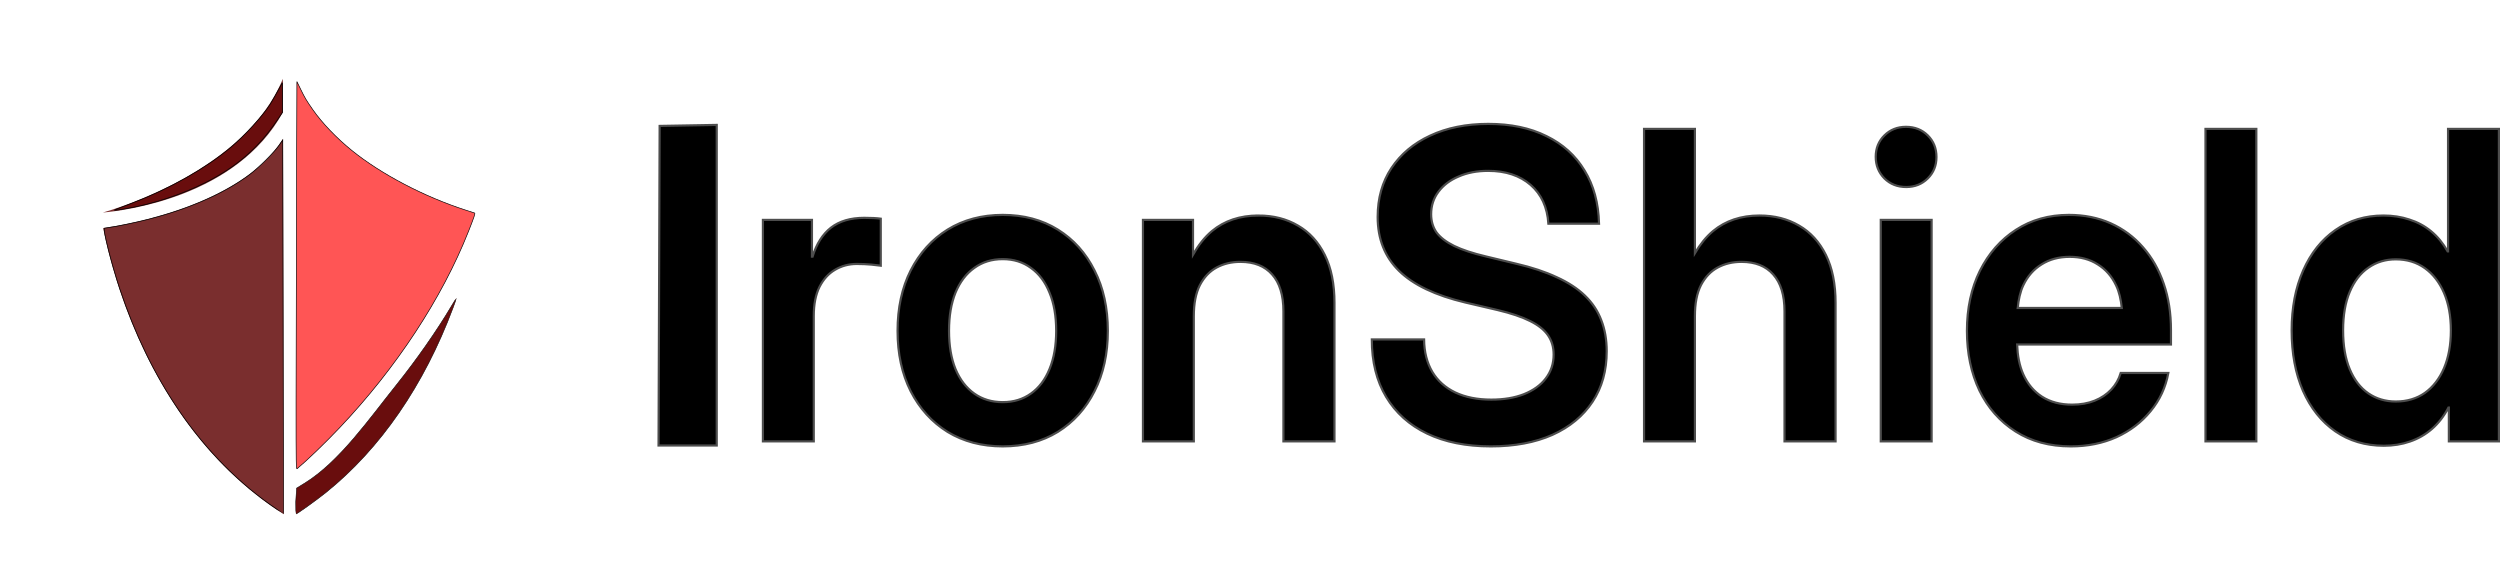
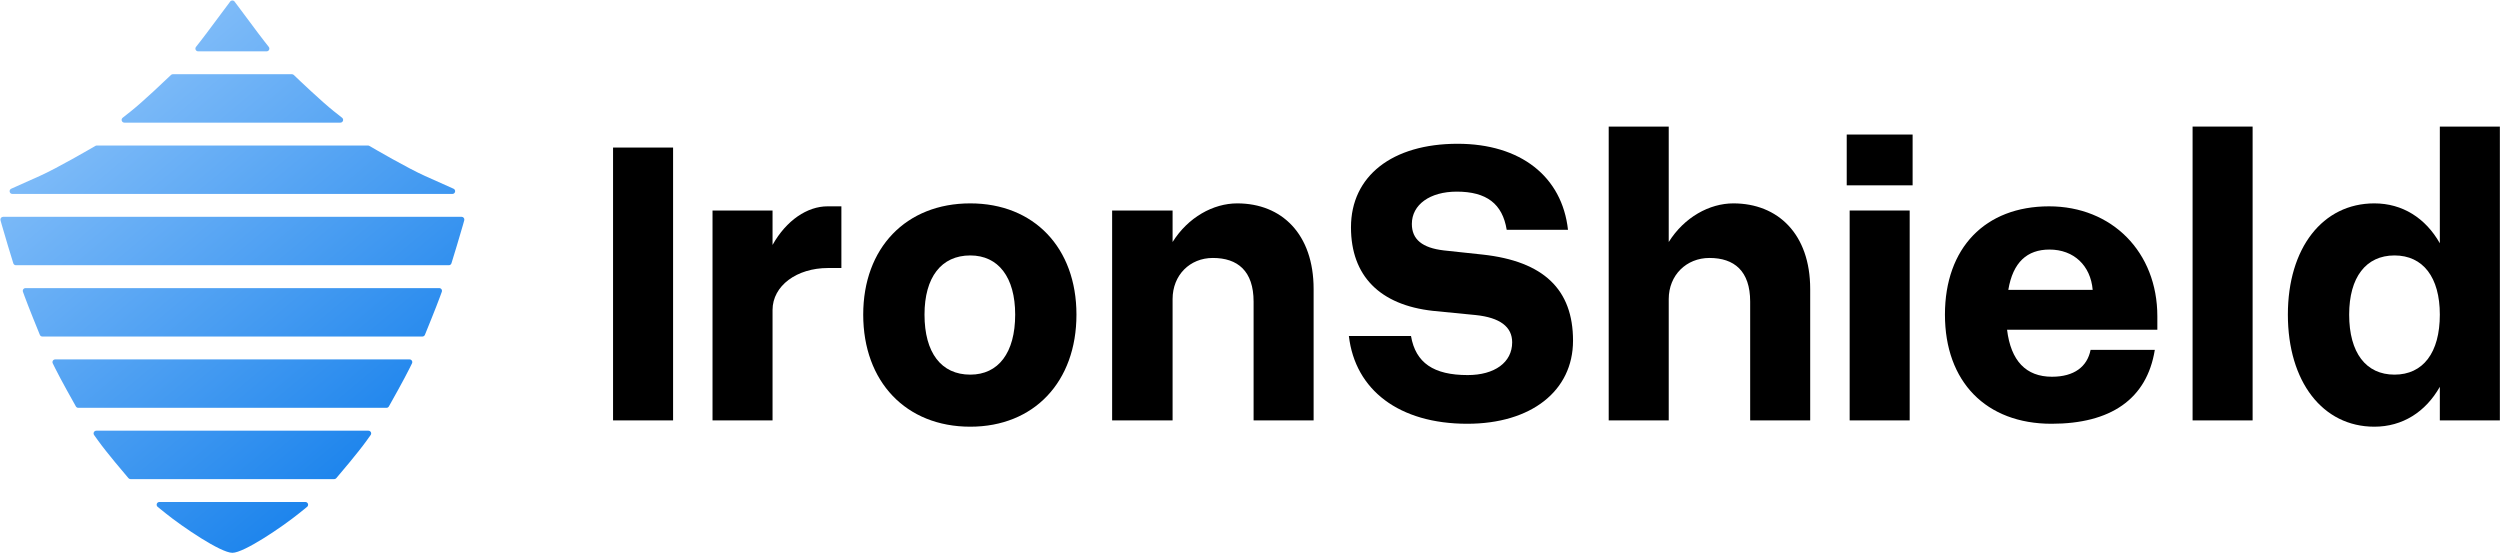
- <svg xmlns="http://www.w3.org/2000/svg" width="8905.391mm" height="2056.154mm" viewBox="0 0 8905.391 2056.154" version="1.1" id="svg1">
-   <defs id="defs1">
-     <rect x="-30401.336" y="-5649.042" width="19663.844" height="7115.207" id="rect5" />
+ <svg xmlns="http://www.w3.org/2000/svg" width="100%" height="100%" viewBox="0 0 3256 720" version="1.1" xml:space="preserve" style="fill-rule:evenodd;clip-rule:evenodd;stroke-linejoin:round;stroke-miterlimit:2;">
+   <g transform="matrix(1,0,0,1,0,-830)">
+     <g id="Logo---Large-Text--Gradient-Black-Text-" transform="matrix(1,0,0,1,-0.528909,-0.598263)">
+       <rect x="0.529" y="830.598" width="3255.28" height="719.387" style="fill:none;" />
+       <clipPath id="_clip1">
+         <rect x="0.529" y="830.598" width="3255.28" height="719.387" />
+       </clipPath>
+       <g clip-path="url(#_clip1)">
+         <g transform="matrix(1,0,0,1,4161.43,1.59826)">
+           <g transform="matrix(2.35753,0,0,2.35753,-6255.1,-7771.68)">
+             <rect x="1226.98" y="3729.69" width="33.161" height="150.73" style="fill-rule:nonzero;" />
+             <path d="M1281.93,3764.47L1281.93,3880.42L1315.09,3880.42L1315.09,3819.43C1315.09,3805.98 1328.54,3796.24 1345.7,3796.24L1353.12,3796.24L1353.12,3762.16L1345.47,3762.16C1334.34,3762.16 1322.75,3769.81 1315.09,3783.49L1315.09,3764.47L1281.93,3764.47Z" style="fill-rule:nonzero;" />
+             <path d="M1365.18,3821.98C1365.18,3859.09 1388.84,3883.9 1424.32,3883.9C1459.56,3883.9 1482.98,3859.09 1482.98,3821.98C1482.98,3785.11 1459.56,3760.53 1424.32,3760.53C1388.84,3760.53 1365.18,3785.11 1365.18,3821.98ZM1449.13,3821.98C1449.13,3843.09 1439.85,3855.14 1424.32,3855.14C1408.31,3855.14 1399.04,3843.09 1399.04,3821.98C1399.04,3801.35 1408.31,3789.29 1424.32,3789.29C1439.85,3789.29 1449.13,3801.35 1449.13,3821.98Z" style="fill-rule:nonzero;" />
+             <path d="M1580.84,3814.8L1580.84,3880.42L1614,3880.42L1614,3807.84C1614,3777.46 1596.38,3760.53 1571.8,3760.53C1558.58,3760.53 1544.67,3768.18 1536.09,3781.87L1536.09,3764.47L1502.69,3764.47L1502.69,3880.42L1536.09,3880.42L1536.09,3813.4C1536.09,3800.19 1545.59,3790.68 1558.35,3790.68C1572.03,3790.68 1580.84,3797.87 1580.84,3814.8Z" style="fill-rule:nonzero;" />
+             <path d="M1703.51,3822.22C1716.96,3823.61 1723.69,3828.71 1723.69,3837.29C1723.69,3848.42 1713.95,3855.38 1699.11,3855.38C1680.32,3855.38 1670.35,3848.65 1667.8,3833.81L1633.48,3833.81C1636.96,3863.72 1661.31,3882.28 1698.88,3882.28C1734.12,3882.28 1757.31,3864.19 1757.31,3836.36C1757.31,3808.07 1741.08,3792.53 1707.45,3788.82L1685.89,3786.51C1674.06,3785.11 1668.27,3780.47 1668.27,3771.89C1668.27,3761.23 1678.24,3754.04 1693.08,3754.04C1709.54,3754.04 1718.35,3760.76 1720.67,3775.14L1754.53,3775.14C1751.28,3745.69 1728.33,3727.6 1693.54,3727.6C1657.37,3727.6 1634.64,3745.46 1634.64,3773.75C1634.64,3800.65 1650.64,3816.65 1679.86,3819.9L1703.51,3822.22Z" style="fill-rule:nonzero;" />
+             <path d="M1855.17,3814.8L1855.17,3880.42L1888.33,3880.42L1888.33,3807.84C1888.33,3777.46 1870.48,3760.53 1845.89,3760.53C1832.68,3760.53 1818.76,3768.18 1810.18,3781.87L1810.18,3718.1L1777.02,3718.1L1777.02,3880.42L1810.18,3880.42L1810.18,3813.4C1810.18,3800.19 1819.92,3790.68 1832.68,3790.68C1846.36,3790.68 1855.17,3797.87 1855.17,3814.8Z" style="fill-rule:nonzero;" />
+             <path d="M1908.51,3722.5L1908.51,3750.56L1944.91,3750.56L1944.91,3722.5L1908.51,3722.5ZM1910.13,3764.47L1910.13,3880.42L1943.29,3880.42L1943.29,3764.47L1910.13,3764.47Z" style="fill-rule:nonzero;" />
+             <path d="M1962.77,3821.98C1962.77,3859.09 1985.49,3882.28 2021.67,3882.28C2054.13,3882.28 2074.31,3868.83 2078.71,3841.46L2043.23,3841.46C2041.38,3850.74 2034.19,3856.3 2021.9,3856.3C2007.52,3856.3 1999.17,3847.49 1997.09,3830.33L2080.11,3830.33L2080.11,3822.91C2080.11,3787.43 2055.06,3762.16 2020.28,3762.16C1985.03,3762.16 1962.77,3785.11 1962.77,3821.98ZM2020.51,3786.04C2033.96,3786.04 2043.23,3794.85 2044.39,3808.3L1997.78,3808.3C2000.33,3793 2008.22,3786.04 2020.51,3786.04Z" style="fill-rule:nonzero;" />
+             <rect x="2099.58" y="3718.1" width="33.161" height="162.324" style="fill-rule:nonzero;" />
+             <path d="M2269.33,3718.1L2236.17,3718.1L2236.17,3782.56C2228.28,3768.65 2215.53,3760.53 2199.99,3760.53C2171.47,3760.53 2152.22,3785.11 2152.22,3821.98C2152.22,3859.09 2171.47,3883.9 2199.99,3883.9C2215.53,3883.9 2228.28,3875.78 2236.17,3861.87L2236.17,3880.42L2269.33,3880.42L2269.33,3718.1ZM2186.08,3821.98C2186.08,3801.35 2195.36,3789.29 2211.12,3789.29C2226.89,3789.29 2236.17,3801.35 2236.17,3821.98C2236.17,3843.09 2226.89,3855.14 2211.12,3855.14C2195.36,3855.14 2186.08,3843.09 2186.08,3821.98Z" style="fill-rule:nonzero;" />
+           </g>
+           <g transform="matrix(1.54595,0,0,1.54595,-9671.55,-531.091)">
+             <path d="M3733.57,914.329C3735.32,912.097 3737.05,909.83 3738.76,907.53C3738.76,907.53 3753.27,888.084 3758.49,881.086C3758.93,880.504 3759.61,880.161 3760.34,880.161C3761.07,880.161 3761.75,880.504 3762.18,881.086C3767.4,888.084 3781.91,907.53 3781.91,907.53C3783.63,909.83 3785.36,912.097 3787.11,914.329C3787.11,914.329 3789.16,916.946 3791.01,919.309C3791.55,920.002 3791.65,920.943 3791.26,921.735C3790.88,922.526 3790.08,923.028 3789.2,923.028C3776.87,923.028 3743.81,923.028 3731.48,923.028C3730.6,923.028 3729.8,922.526 3729.41,921.735C3729.03,920.943 3729.13,920.002 3729.67,919.309C3731.52,916.946 3733.57,914.329 3733.57,914.329ZM3810.48,942.297C3811.08,942.297 3811.65,942.527 3812.08,942.938C3815.94,946.643 3835.66,965.442 3845.83,973.491C3845.83,973.491 3849.48,976.379 3852.78,978.988C3853.54,979.595 3853.84,980.623 3853.52,981.548C3853.2,982.472 3852.33,983.092 3851.35,983.092C3821.46,983.092 3699.21,983.092 3669.33,983.092C3668.35,983.092 3667.48,982.472 3667.16,981.548C3666.84,980.623 3667.13,979.595 3667.9,978.988C3671.2,976.379 3674.85,973.491 3674.85,973.491C3685.02,965.442 3704.73,946.643 3708.6,942.938C3709.03,942.527 3709.6,942.297 3710.2,942.297C3719.78,942.297 3800.89,942.297 3810.48,942.297ZM3874.55,1002.36C3874.96,1002.36 3875.36,1002.47 3875.72,1002.68C3879.95,1005.15 3908.11,1021.54 3922.63,1028.02C3922.63,1028.02 3936.65,1034.29 3946.65,1038.76C3947.64,1039.2 3948.19,1040.27 3947.96,1041.34C3947.73,1042.4 3946.8,1043.16 3945.71,1043.16C3889.55,1043.16 3631.12,1043.16 3574.97,1043.16C3573.88,1043.16 3572.94,1042.4 3572.72,1041.34C3572.49,1040.27 3573.04,1039.2 3574.03,1038.76C3584.03,1034.29 3598.05,1028.02 3598.05,1028.02C3612.56,1021.54 3640.72,1005.15 3644.96,1002.68C3645.32,1002.47 3645.72,1002.36 3646.12,1002.36C3658.84,1002.36 3861.84,1002.36 3874.55,1002.36ZM3953.47,1062.43C3954.19,1062.43 3954.87,1062.76 3955.3,1063.34C3955.74,1063.91 3955.88,1064.65 3955.69,1065.34C3955.17,1067.2 3954.6,1069.25 3954.6,1069.25C3952.16,1078 3946.6,1096.1 3944.9,1101.6C3944.6,1102.56 3943.71,1103.22 3942.7,1103.22C3916.85,1103.22 3603.83,1103.22 3577.97,1103.22C3576.97,1103.22 3576.07,1102.56 3575.78,1101.6C3574.08,1096.1 3568.51,1078 3566.08,1069.25C3566.08,1069.25 3565.51,1067.2 3564.99,1065.34C3564.8,1064.65 3564.94,1063.91 3565.38,1063.34C3565.81,1062.76 3566.49,1062.43 3567.21,1062.43C3601.66,1062.43 3919.02,1062.43 3953.47,1062.43ZM3934.62,1122.49C3935.37,1122.49 3936.07,1122.86 3936.51,1123.47C3936.93,1124.09 3937.04,1124.88 3936.78,1125.58C3936.06,1127.55 3935.27,1129.72 3935.27,1129.72C3932,1138.64 3924.66,1156.66 3922.54,1161.86C3922.19,1162.72 3921.35,1163.29 3920.41,1163.29C3897.35,1163.29 3623.33,1163.29 3600.26,1163.29C3599.33,1163.29 3598.49,1162.72 3598.14,1161.86C3596.01,1156.66 3588.68,1138.64 3585.41,1129.72C3585.41,1129.72 3584.62,1127.55 3583.9,1125.58C3583.64,1124.88 3583.74,1124.09 3584.17,1123.47C3584.6,1122.86 3585.31,1122.49 3586.06,1122.49C3619.72,1122.49 3900.95,1122.49 3934.62,1122.49ZM3909.61,1182.56C3910.4,1182.56 3911.14,1182.97 3911.56,1183.64C3911.98,1184.32 3912.02,1185.16 3911.67,1185.88C3910.62,1187.99 3909.47,1190.33 3909.47,1190.33C3904.91,1199.53 3894.85,1217.45 3892.18,1222.18C3891.77,1222.9 3891.01,1223.35 3890.18,1223.35C3870.88,1223.35 3649.8,1223.35 3630.5,1223.35C3629.67,1223.35 3628.91,1222.9 3628.5,1222.18C3625.83,1217.45 3615.77,1199.53 3611.21,1190.33C3611.21,1190.33 3610.06,1187.99 3609.01,1185.88C3608.66,1185.16 3608.7,1184.32 3609.12,1183.64C3609.54,1182.97 3610.28,1182.56 3611.07,1182.56C3643.41,1182.56 3877.26,1182.56 3909.61,1182.56ZM3874.96,1242.62C3875.83,1242.62 3876.62,1243.1 3877.01,1243.87C3877.4,1244.64 3877.34,1245.56 3876.83,1246.26C3875.18,1248.57 3873.34,1251.13 3873.34,1251.13C3866.35,1260.9 3851.28,1278.64 3847.88,1282.61C3847.45,1283.12 3846.81,1283.42 3846.14,1283.42C3832.35,1283.42 3688.33,1283.42 3674.54,1283.42C3673.87,1283.42 3673.23,1283.12 3672.79,1282.61C3669.4,1278.64 3654.32,1260.9 3647.33,1251.13C3647.33,1251.13 3645.5,1248.57 3643.84,1246.26C3643.34,1245.56 3643.27,1244.64 3643.67,1243.87C3644.06,1243.1 3644.85,1242.62 3645.72,1242.62C3675.54,1242.62 3845.14,1242.62 3874.96,1242.62ZM3821.84,1302.68C3822.81,1302.68 3823.68,1303.3 3824.01,1304.22C3824.33,1305.14 3824.04,1306.16 3823.28,1306.78C3820.06,1309.38 3816.49,1312.26 3816.49,1312.26C3802.39,1323.62 3770.17,1345.5 3760.34,1345.5C3750.51,1345.5 3718.29,1323.62 3704.19,1312.26C3704.19,1312.26 3700.62,1309.38 3697.39,1306.78C3696.64,1306.16 3696.34,1305.14 3696.67,1304.22C3696.99,1303.3 3697.86,1302.68 3698.84,1302.68C3721.81,1302.68 3798.86,1302.68 3821.84,1302.68Z" style="fill:url(#_Linear2);" />
+           </g>
+         </g>
+       </g>
+     </g>
+   </g>
+   <defs>
+     <linearGradient id="_Linear2" x1="0" y1="0" x2="1" y2="0" gradientUnits="userSpaceOnUse" gradientTransform="matrix(-388.94,-463.293,463.293,-388.94,3954.81,1345.5)">
+       <stop offset="0" style="stop-color:rgb(0,116,233);stop-opacity:1" />
+       <stop offset="1" style="stop-color:rgb(158,205,252);stop-opacity:1" />
+     </linearGradient>
  </defs>
-   <g id="layer1" transform="translate(10536.515,1457.534)" style="display:inline">
-     <ellipse style="display:none;fill:#4d4d4d;stroke-width:0.274" id="path1" cx="-9508.44" cy="-429.457" rx="1028.077" ry="1028.077" />
-     <path id="path3" style="fill:#7a2e2e;fill-opacity:1;stroke-width:0.267" d="m -9528.974,-1176.741 c -132.577,326.064 -597.673,464.039 -641.17,476.325 76.351,-6.636 475.881,-55.179 641.437,-357.256 z m 0.481,214.038 c -152.42,244.601 -581.072,309.572 -640.576,317.522 33.646,170.388 175.465,722.494 643.585,1019.559 z" />
-     <path style="fill:#690d0d;fill-opacity:1;stroke:#000000;stroke-width:1.754;stroke-opacity:1" d="m -9483.06,330.269 2.961,-49.034 27.959,-17.139 c 124.745,-76.468 232.046,-231.52 329.163,-352.693 69.933,-87.256 142.578,-191.275 193.125,-276.535 10.127,-17.081 18.726,-30.722 19.108,-30.312 0.383,0.41 -5.045,16.114 -12.062,34.898 -102.811,275.223 -258.962,501.963 -453.058,657.866 -32.726,26.287 -102.137,76.06 -106.068,76.06 -0.621,0 -1.128,-19.4 -1.128,-43.112 z" id="path5" />
-     <path style="fill:#ff5555;fill-opacity:1;stroke:#000000;stroke-width:2.313;stroke-opacity:1" d="m -9481.876,-21.528 c 0,-130.19 0.67,-441.169 1.488,-691.065 l 1.487,-454.357 12.59,25.817 c 15.973,32.755 21.017,41.251 44.181,74.421 33.024,47.289 83.941,100.54 138.331,144.67 103.892,84.295 258.798,165.599 405.25,212.699 16.591,5.336 31.366,10.115 32.832,10.62 2.698,0.929 -1.983,14.84 -22.146,65.813 -94.081,237.843 -257.551,486.819 -459.068,699.189 -51.508,54.282 -116.667,117.12 -151.036,145.654 -3.718,3.087 -3.91,-8.384 -3.91,-233.462 z" id="path6" />
-     <path style="fill:#000000;fill-opacity:0;stroke:#000000;stroke-width:2.631;stroke-opacity:1" d="M -9550.965,356.041 C -9682.273,267.595 -9801.928,147.003 -9897.569,6.721 -9986.034,-123.036 -10055.43,-265.538 -10110.292,-430.098 c -29.08,-87.224 -60.735,-212.42 -54.221,-214.439 1.68,-0.52 8.974,-1.711 16.211,-2.646 26.367,-3.407 93.648,-17.416 138.376,-28.811 145.983,-37.191 271.446,-92.317 361.139,-158.679 32.451,-24.01 88.228,-79.197 106.253,-105.132 l 13.166,-18.943 1.391,664.961 c 0.765,365.729 1.234,665.145 1.043,665.37 -0.192,0.225 -11.006,-6.77 -24.031,-15.543 z" id="path7" />
-     <path style="fill:#690d0d;fill-opacity:1;stroke:#000000;stroke-width:2.715;stroke-opacity:1" d="m -10122.448,-712.292 c 5.226,-2.104 30.879,-11.964 57.007,-21.911 132.912,-50.6 262.148,-123.669 350.964,-198.434 49.686,-41.825 113.479,-111.408 139.661,-152.338 5.084,-7.948 17.096,-28.728 26.693,-46.178 l 17.449,-31.728 v 53.069 53.069 l -21.377,31.636 c -64.596,95.597 -143.332,163.252 -255.22,219.303 -85.719,42.941 -185.514,75.349 -283.641,92.111 -37.43,6.394 -44.747,6.719 -31.545,1.403 z" id="path8" />
-     <path id="text4" style="font-style:normal;font-variant:normal;font-weight:normal;font-stretch:normal;font-size:192px;font-family:Inter;-inkscape-font-specification:'Inter, @opsz=32,wght=600';font-variant-ligatures:normal;font-variant-caps:normal;font-variant-numeric:normal;font-variant-east-asian:normal;font-variation-settings:'opsz' 32, 'wght' 600;text-align:start;writing-mode:lr-tb;direction:ltr;text-anchor:start;white-space:pre;shape-inside:url(#rect5);display:inline;fill:#000000;stroke:#4d4d4d;stroke-width:7.816" d="m -5235.132,-1016.191 c -78.597,0 -147.608,13.942 -207.035,41.826 -58.944,27.386 -104.951,65.976 -138.023,115.769 -32.589,49.295 -48.883,107.304 -48.883,174.027 0,78.175 25.404,142.16 76.204,191.953 50.8,49.793 129.634,87.387 236.502,112.781 l 115.019,26.888 c 47.925,11.452 86.264,24.399 115.019,38.839 29.238,14.44 50.562,31.37 63.981,50.789 13.419,19.419 20.128,42.324 20.128,68.715 0,32.366 -9.34,60.748 -28.034,85.146 -18.211,23.901 -44.091,42.574 -77.638,56.018 -33.072,12.946 -71.887,19.419 -116.461,19.419 -49.359,0 -92.008,-8.465 -127.955,-25.394 -35.464,-16.93 -62.777,-41.328 -81.947,-73.196 -19.17,-32.366 -29,-70.956 -29.476,-115.769 h -186.193 c 0,79.669 17.015,147.886 51.045,204.65 34.023,56.764 82.668,100.334 145.929,130.707 63.261,30.374 138.982,45.56 227.163,45.56 84.347,0 157.43,-13.694 219.257,-41.08 61.819,-27.884 109.506,-67.221 143.053,-118.01 33.547,-50.789 50.317,-110.789 50.317,-180.002 0,-40.83 -6.464,-77.677 -19.408,-110.541 -12.46,-32.863 -31.868,-61.993 -58.23,-87.387 -26.355,-25.394 -59.902,-47.303 -100.634,-65.727 -40.257,-18.921 -88.189,-34.854 -143.782,-47.801 l -108.547,-26.142 c -46.483,-10.954 -84.11,-23.403 -112.865,-37.345 -28.272,-13.942 -49.121,-29.876 -62.54,-47.801 -12.936,-18.423 -19.408,-40.083 -19.408,-64.98 0,-30.374 8.627,-57.014 25.879,-79.918 17.253,-23.403 41.215,-41.577 71.887,-54.523 30.672,-13.444 65.653,-20.167 104.951,-20.167 62.785,0 113.347,16.681 151.687,50.042 38.34,33.361 59.426,79.42 63.261,138.176 h 180.434 c -1.917,-73.694 -19.17,-136.931 -51.759,-189.712 -32.113,-53.279 -77.4,-94.109 -135.868,-122.491 -57.985,-28.88 -126.996,-43.32 -207.034,-43.32 z m -2748.259,3.621 -101.7,1.809 -101.692,1.81 -1.963,569.224 -1.963,569.223 h 103.663 103.655 v -571.033 z m 4236.323,6.836 c -30.672,0 -56.313,10.208 -76.917,30.623 -20.611,20.415 -30.917,45.809 -30.917,76.183 0,30.374 10.306,56.018 30.917,76.931 20.604,20.415 46.483,30.623 77.638,30.623 30.672,0 56.306,-10.208 76.917,-30.623 20.604,-20.415 30.91,-45.81 30.91,-76.183 0,-30.872 -10.306,-56.515 -30.91,-76.93 -20.611,-20.415 -46.491,-30.623 -77.638,-30.623 z m -933.097,7.469 V 114.611 h 181.155 v -445.898 c 0,-45.312 7.192,-82.159 21.57,-110.541 14.853,-28.382 34.744,-49.294 59.664,-62.739 24.921,-13.444 53.193,-20.167 84.823,-20.167 48.883,0 86.51,14.938 112.864,44.814 26.838,29.876 40.257,73.694 40.257,131.454 v 463.076 h 181.876 v -492.952 c 0,-67.719 -11.502,-124.732 -34.506,-171.04 -23.004,-46.308 -54.872,-81.163 -95.612,-104.566 -40.732,-23.901 -87.698,-35.851 -140.898,-35.851 -65.653,0 -120.77,18.423 -165.336,55.27 -24.791,20.713 -46.123,47.37 -64.702,78.783 v -442.521 z m 1999.899,0 V 114.611 h 181.155 V -998.265 Z m 864.077,0 v 436.188 h -1.434 c -16.294,-28.88 -35.947,-52.781 -58.951,-71.702 -23.004,-18.921 -48.883,-32.863 -77.638,-41.826 -28.272,-9.461 -58.944,-14.191 -92.015,-14.191 -64.694,0 -121.728,17.179 -171.087,51.536 -49.366,34.357 -87.706,82.408 -115.019,144.152 -27.321,61.743 -40.977,132.948 -40.977,213.613 0,81.661 13.419,153.363 40.257,215.106 27.321,61.743 65.66,109.793 115.019,144.151 49.842,34.357 107.589,51.536 173.25,51.536 33.064,0 63.974,-4.98 92.728,-14.939 29.238,-9.959 55.355,-24.897 78.359,-44.814 23.487,-20.415 43.132,-45.809 58.951,-76.183 h 1.434 V 114.611 h 178.28 V -998.265 Z m -5148.54,306.228 c -74.287,0 -139.702,17.428 -196.253,52.283 -56.068,34.855 -99.921,83.404 -131.551,145.645 -31.155,61.743 -46.728,133.446 -46.728,215.106 0,81.661 15.573,153.363 46.728,215.106 31.63,61.743 75.483,110.043 131.551,144.898 56.551,34.357 121.966,51.535 196.253,51.535 74.763,0 140.178,-17.178 196.246,-51.535 56.076,-34.855 99.683,-83.155 130.838,-144.898 31.63,-61.743 47.442,-133.446 47.442,-215.106 0,-81.661 -15.811,-153.363 -47.442,-215.106 -31.155,-62.241 -74.762,-110.79 -130.838,-145.645 -56.068,-34.855 -121.483,-52.283 -196.246,-52.283 z m 3797.786,0 c -70.928,0 -133.714,17.677 -188.348,53.03 -54.634,35.353 -97.521,84.15 -128.676,146.392 -30.672,62.241 -46.008,133.446 -46.008,213.613 0,79.669 14.86,150.624 44.574,212.865 30.189,61.743 73.083,110.292 128.676,145.645 55.593,35.353 121.246,53.029 196.966,53.029 59.426,0 113.585,-10.954 162.468,-32.863 48.883,-22.407 89.377,-53.279 121.491,-92.615 32.589,-39.337 53.676,-84.648 63.261,-135.935 h -169.653 c -6.709,22.407 -17.974,42.076 -33.785,59.005 -15.819,16.93 -35.464,30.124 -58.951,39.585 -23.479,9.461 -50.325,14.191 -80.513,14.191 -41.698,0 -77.4,-9.461 -107.114,-28.383 -29.23,-18.921 -51.521,-45.56 -66.857,-79.918 -13.718,-30.741 -20.343,-66.549 -21.792,-106.059 h 548.005 v -51.536 c 0,-60.25 -8.619,-115.271 -25.872,-165.064 -17.253,-50.291 -41.936,-93.611 -74.049,-129.96 -32.106,-36.847 -70.445,-65.229 -115.019,-85.146 -44.566,-19.917 -94.17,-29.876 -148.804,-29.876 z m -2886.98,2.24 c -65.661,0 -120.77,18.423 -165.344,55.27 -26.109,21.824 -48.346,50.325 -67.57,84.027 v -123.612 h -178.28 v 788.723 h 181.155 v -445.898 c 0,-45.312 7.185,-82.159 21.562,-110.541 14.86,-28.382 34.751,-49.294 59.672,-62.739 24.921,-13.444 53.193,-20.167 84.823,-20.167 48.883,0 86.502,14.938 112.864,44.814 26.838,29.876 40.257,73.694 40.257,131.454 v 463.076 h 181.876 v -492.952 c 0,-67.719 -11.502,-124.732 -34.506,-171.04 -23.004,-46.308 -54.879,-81.163 -95.612,-104.566 -40.74,-23.901 -87.706,-35.851 -140.898,-35.851 z m -1404.092,8.216 c -48.883,0 -88.427,11.702 -118.615,35.105 -29.713,23.403 -51.521,57.759 -65.415,103.071 h -2.162 v -130.707 h -174.683 v 788.723 h 181.155 v -446.644 c 0,-41.328 6.709,-75.686 20.128,-103.072 13.902,-27.386 32.351,-47.801 55.355,-61.246 23.479,-13.942 49.358,-20.913 77.638,-20.913 18.211,0 35.464,0.747 51.759,2.24 16.294,1.494 27.558,2.739 33.785,3.735 V -678.594 c -7.185,-0.996 -15.811,-1.742 -25.879,-2.24 -9.585,-0.498 -20.604,-0.747 -33.064,-0.747 z m 3621.086,7.469 v 788.723 h 181.155 v -788.723 z m 672.862,131.454 c 38.815,0 72.125,8.963 99.921,26.888 28.279,17.428 50.087,42.324 65.423,74.69 11.372,23.284 17.199,50.938 20.389,80.665 h -370.852 c 3.098,-29.727 8.749,-57.381 19.776,-80.665 15.336,-32.366 37.143,-57.262 65.423,-74.69 28.272,-17.926 61.581,-26.888 99.921,-26.888 z m -3800.661,8.216 c 38.815,0 72.362,10.456 100.642,31.369 28.755,20.415 50.8,49.793 66.136,88.134 15.811,37.843 23.717,83.155 23.717,135.936 0,52.283 -7.906,97.594 -23.717,135.934 -15.336,37.843 -37.381,66.972 -66.136,87.387 -28.279,20.415 -61.827,30.622 -100.642,30.622 -38.823,0 -72.608,-10.207 -101.362,-30.622 -28.755,-20.415 -51.038,-49.545 -66.857,-87.387 -15.336,-37.843 -23.004,-83.154 -23.004,-135.934 0,-52.781 7.668,-98.093 23.004,-135.936 15.819,-38.341 38.102,-67.719 66.857,-88.134 28.755,-20.913 62.54,-31.369 101.362,-31.369 z m 4962.354,0.747 c 39.774,0 74.279,10.457 103.517,31.37 29.23,20.913 51.996,50.291 68.291,88.134 16.294,37.843 24.445,82.408 24.445,133.695 0,51.287 -8.151,96.101 -24.445,134.441 -16.294,37.843 -39.06,67.221 -68.291,88.134 -29.238,20.415 -63.744,30.622 -103.517,30.622 -36.906,0 -69.495,-9.71 -97.766,-29.129 -28.279,-19.419 -50.325,-48.05 -66.136,-85.893 -15.819,-37.843 -23.725,-83.901 -23.725,-138.176 0,-54.275 7.906,-100.084 23.725,-137.429 15.811,-37.843 37.857,-66.474 66.136,-85.894 28.272,-19.917 60.86,-29.876 97.766,-29.876 z" />
-   </g>
</svg>
